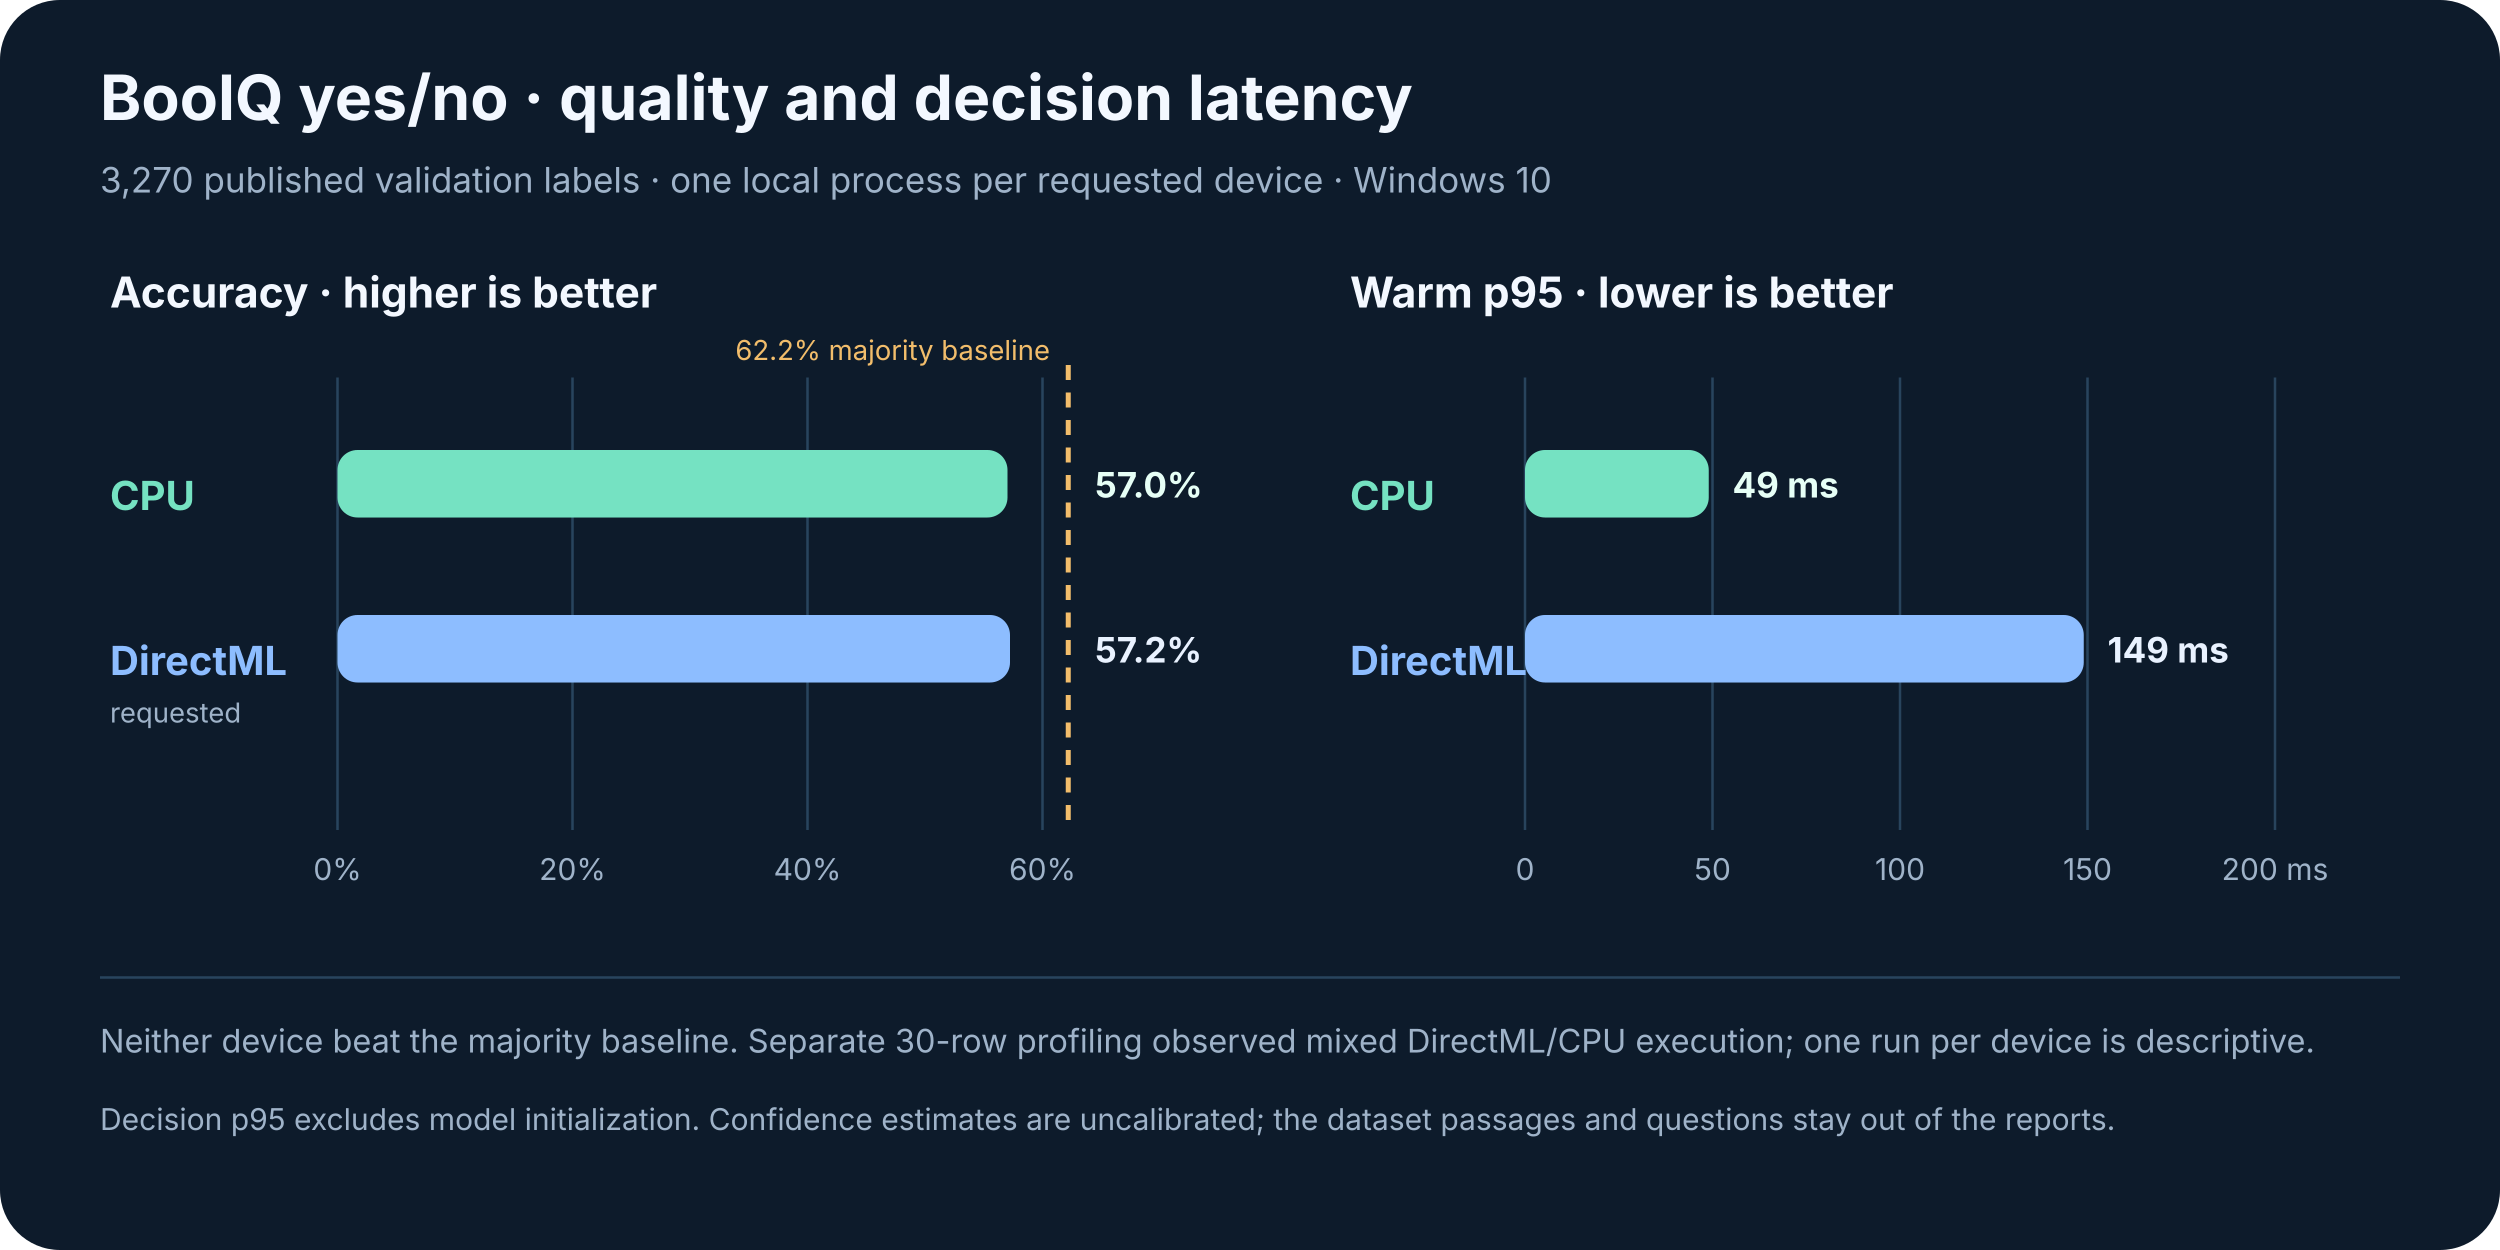
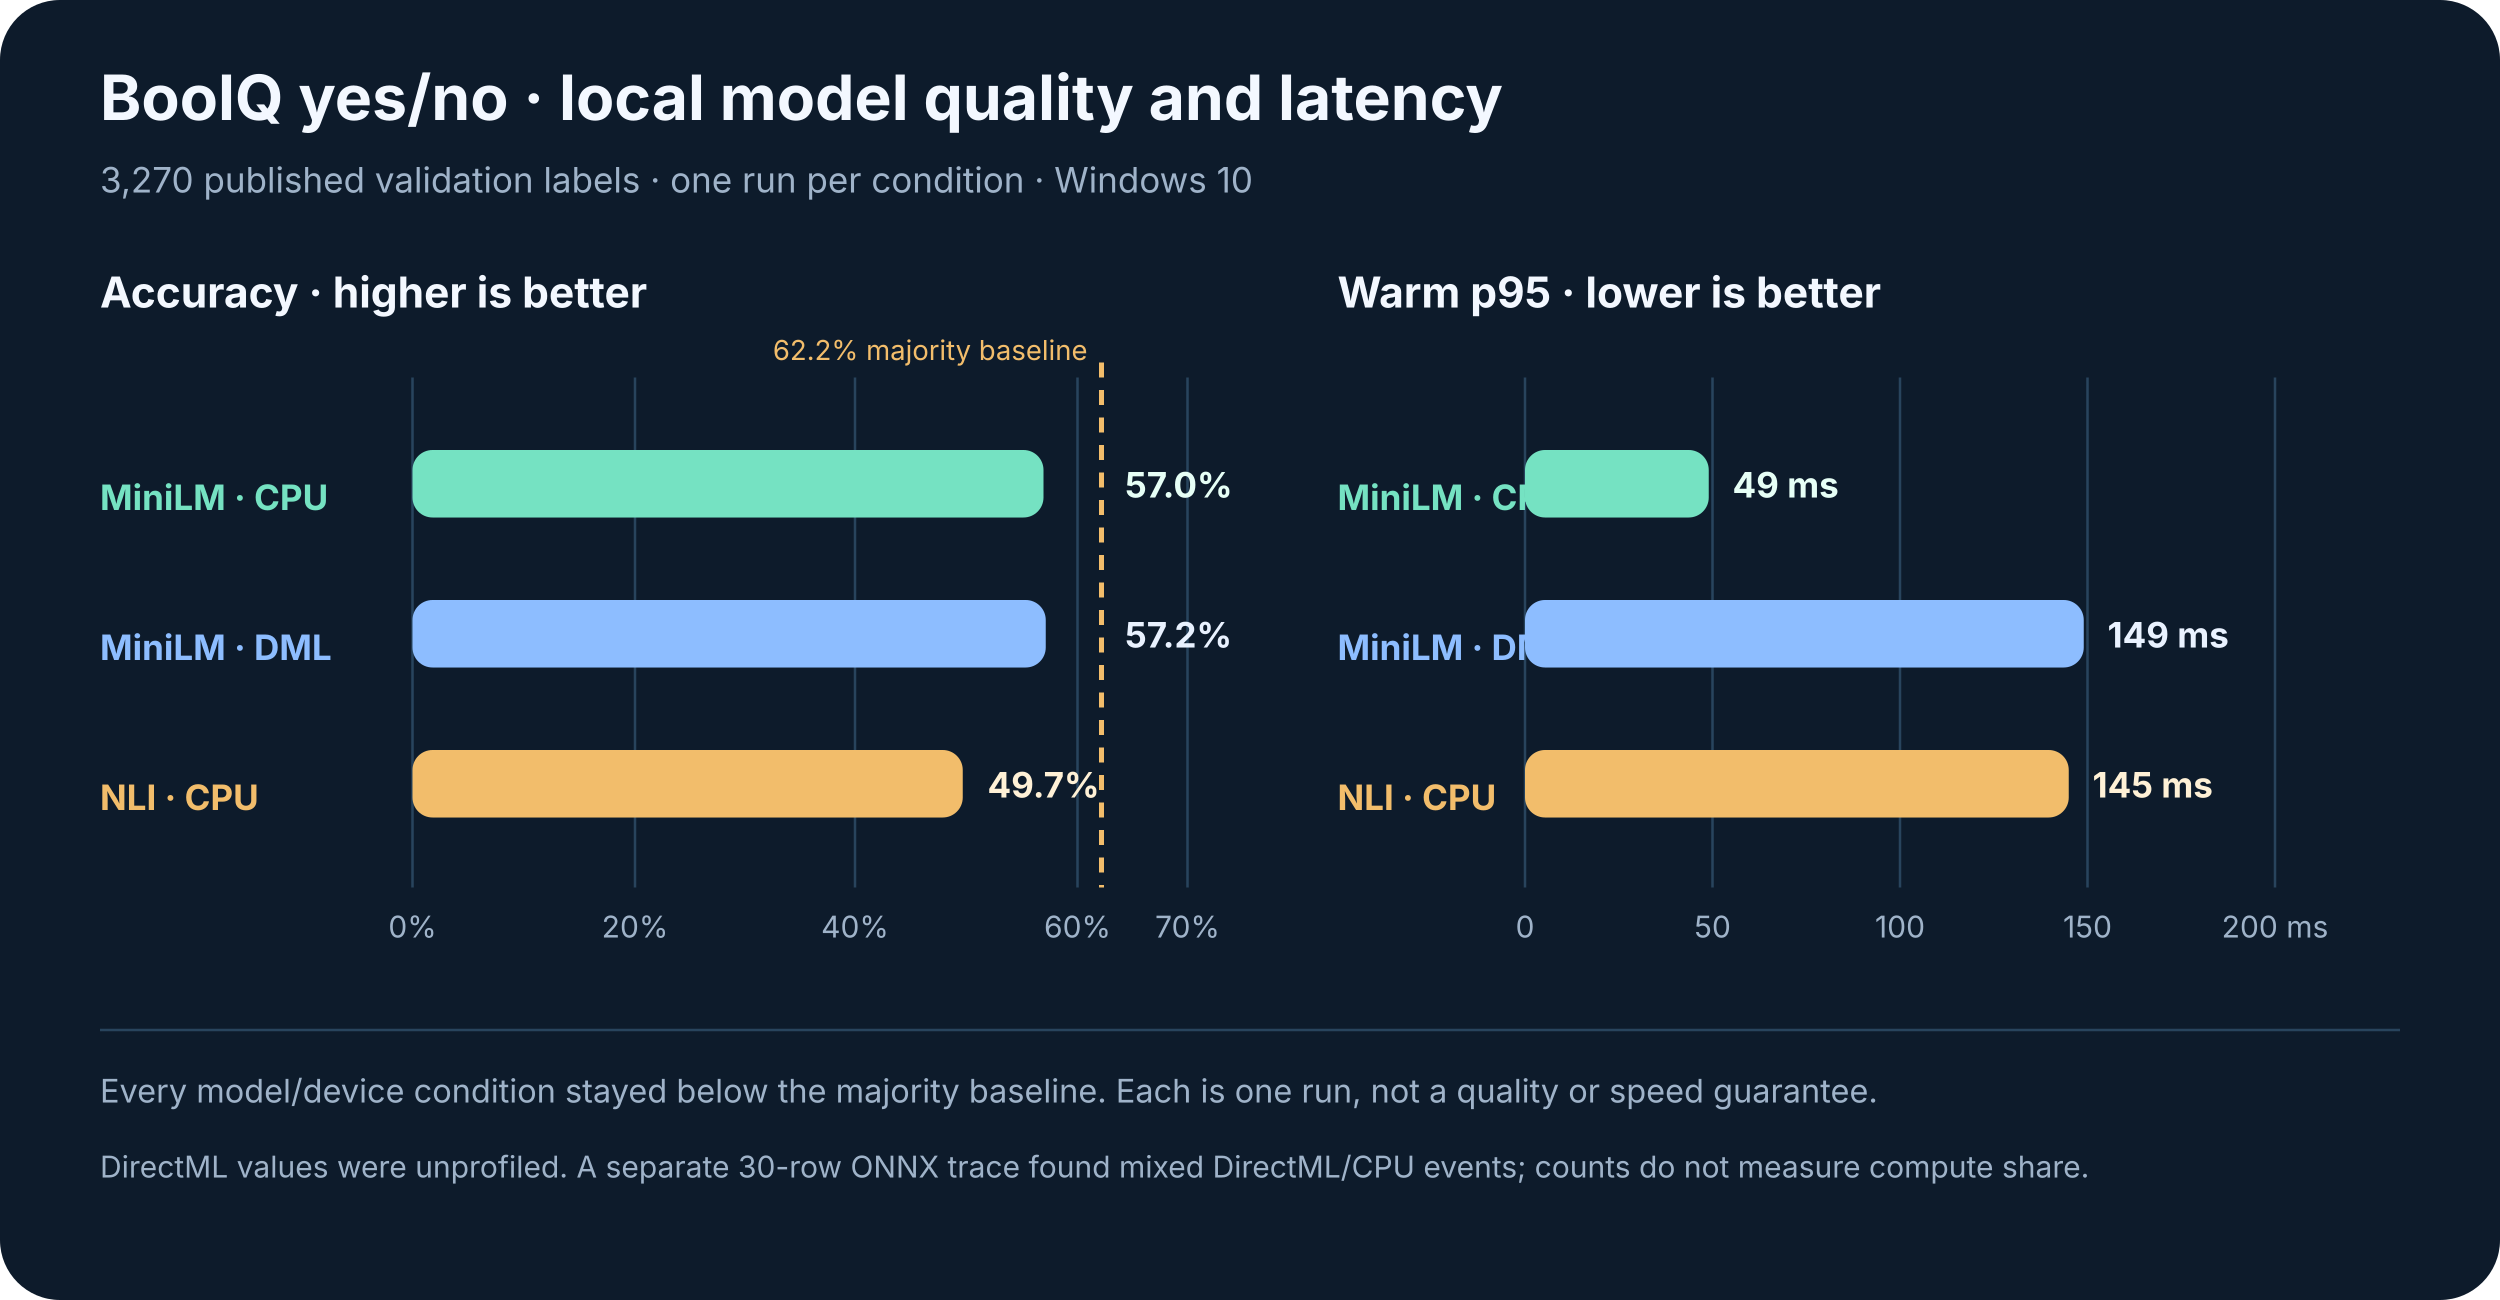
- <svg xmlns="http://www.w3.org/2000/svg" viewBox="0 0 1000 500" role="img" aria-labelledby="title description">
-   <rect width="1000" height="500" rx="24" fill="#0d1b2b" />
-   <text x="40" y="48" fill="#f3f8ff" font-family="Inter,Segoe UI,Arial,sans-serif" font-size="25" font-weight="700">BoolQ yes/no · quality and decision latency</text>
-   <text x="40" y="77" fill="#9fb3c9" font-family="Inter,Segoe UI,Arial,sans-serif" font-size="14">3,270 published validation labels · one local process per requested device · Windows 10</text>
-   <text x="44" y="123" fill="#f3f8ff" font-family="Inter,Segoe UI,Arial,sans-serif" font-size="17" font-weight="700">Accuracy · higher is better</text>
-   <text x="540" y="123" fill="#f3f8ff" font-family="Inter,Segoe UI,Arial,sans-serif" font-size="17" font-weight="700">Warm p95 · lower is better</text>
+ <svg xmlns="http://www.w3.org/2000/svg" viewBox="0 0 1000 520" role="img" aria-labelledby="title description">
+   <rect width="1000" height="520" rx="24" fill="#0d1b2b" />
+   <text x="40" y="48" fill="#f3f8ff" font-family="Inter,Segoe UI,Arial,sans-serif" font-size="25" font-weight="700">BoolQ yes/no · local model quality and latency</text>
+   <text x="40" y="77" fill="#9fb3c9" font-family="Inter,Segoe UI,Arial,sans-serif" font-size="14">3,270 published validation labels · one run per condition · Windows 10</text>
+   <text x="40" y="123" fill="#f3f8ff" font-family="Inter,Segoe UI,Arial,sans-serif" font-size="17" font-weight="700">Accuracy · higher is better</text>
+   <text x="535" y="123" fill="#f3f8ff" font-family="Inter,Segoe UI,Arial,sans-serif" font-size="17" font-weight="700">Warm p95 · lower is better</text>
  <g stroke="#28445d" stroke-width="1">
-     <line x1="135" y1="151" x2="135" y2="332" />
-     <line x1="229" y1="151" x2="229" y2="332" />
-     <line x1="323" y1="151" x2="323" y2="332" />
-     <line x1="417" y1="151" x2="417" y2="332" />
-     <line x1="610" y1="151" x2="610" y2="332" />
-     <line x1="685" y1="151" x2="685" y2="332" />
-     <line x1="760" y1="151" x2="760" y2="332" />
-     <line x1="835" y1="151" x2="835" y2="332" />
-     <line x1="910" y1="151" x2="910" y2="332" />
+     <line x1="165" y1="151" x2="165" y2="355" />
+     <line x1="254" y1="151" x2="254" y2="355" />
+     <line x1="342" y1="151" x2="342" y2="355" />
+     <line x1="431" y1="151" x2="431" y2="355" />
+     <line x1="475" y1="151" x2="475" y2="355" />
+     <line x1="610" y1="151" x2="610" y2="355" />
+     <line x1="685" y1="151" x2="685" y2="355" />
+     <line x1="760" y1="151" x2="760" y2="355" />
+     <line x1="835" y1="151" x2="835" y2="355" />
+     <line x1="910" y1="151" x2="910" y2="355" />
  </g>
  <g fill="#9fb3c9" font-family="Inter,Segoe UI,Arial,sans-serif" font-size="12" text-anchor="middle">
-     <text x="135" y="352">0%</text>
-     <text x="229" y="352">20%</text>
-     <text x="323" y="352">40%</text>
-     <text x="417" y="352">60%</text>
-     <text x="610" y="352">0</text>
-     <text x="685" y="352">50</text>
-     <text x="760" y="352">100</text>
-     <text x="835" y="352">150</text>
-     <text x="910" y="352">200 ms</text>
+     <text x="165" y="375">0%</text>
+     <text x="254" y="375">20%</text>
+     <text x="342" y="375">40%</text>
+     <text x="431" y="375">60%</text>
+     <text x="475" y="375">70%</text>
+     <text x="610" y="375">0</text>
+     <text x="685" y="375">50</text>
+     <text x="760" y="375">100</text>
+     <text x="835" y="375">150</text>
+     <text x="910" y="375">200 ms</text>
  </g>
-   <line x1="427.3" y1="146" x2="427.3" y2="332" stroke="#f2bd6b" stroke-width="2" stroke-dasharray="6 5" />
-   <text x="420" y="144" fill="#f2bd6b" font-family="Inter,Segoe UI,Arial,sans-serif" font-size="11" text-anchor="end">62.2% majority baseline</text>
+   <line x1="440.6" y1="145" x2="440.6" y2="355" stroke="#f2bd6b" stroke-width="2" stroke-dasharray="6 5" />
+   <text x="435" y="144" fill="#f2bd6b" font-family="Inter,Segoe UI,Arial,sans-serif" font-size="11" text-anchor="end">62.2% majority baseline</text>
  <g font-family="Inter,Segoe UI,Arial,sans-serif">
-     <text x="44" y="204" fill="#75e2c2" font-size="16" font-weight="700">CPU</text>
-     <text x="44" y="270" fill="#8dbdff" font-size="16" font-weight="700">DirectML</text>
-     <text x="44" y="289" fill="#9fb3c9" font-size="11">requested</text>
-     <rect x="135" y="180" width="268.0" height="27" rx="8" fill="#75e2c2" />
-     <rect x="135" y="246" width="269.0" height="27" rx="8" fill="#8dbdff" />
-     <text x="438" y="199" fill="#e6fff6" font-size="14" font-weight="700">57.0%</text>
-     <text x="438" y="265" fill="#e9f2ff" font-size="14" font-weight="700">57.2%</text>
-     <text x="540" y="204" fill="#75e2c2" font-size="16" font-weight="700">CPU</text>
-     <text x="540" y="270" fill="#8dbdff" font-size="16" font-weight="700">DirectML</text>
+     <text x="40" y="204" fill="#75e2c2" font-size="14" font-weight="700">MiniLM · CPU</text>
+     <text x="40" y="264" fill="#8dbdff" font-size="14" font-weight="700">MiniLM · DML</text>
+     <text x="40" y="324" fill="#f2bd6b" font-size="14" font-weight="700">NLI · CPU</text>
+     <rect x="165" y="180" width="252.4" height="27" rx="8" fill="#75e2c2" />
+     <rect x="165" y="240" width="253.3" height="27" rx="8" fill="#8dbdff" />
+     <rect x="165" y="300" width="220.1" height="27" rx="8" fill="#f2bd6b" />
+     <text x="450" y="199" fill="#e6fff6" font-size="14" font-weight="700">57.0%</text>
+     <text x="450" y="259" fill="#e9f2ff" font-size="14" font-weight="700">57.2%</text>
+     <text x="395" y="319" fill="#fff1d6" font-size="14" font-weight="700">49.7%</text>
+     <text x="535" y="204" fill="#75e2c2" font-size="14" font-weight="700">MiniLM · CPU</text>
+     <text x="535" y="264" fill="#8dbdff" font-size="14" font-weight="700">MiniLM · DML</text>
+     <text x="535" y="324" fill="#f2bd6b" font-size="14" font-weight="700">NLI · CPU</text>
    <rect x="610" y="180" width="73.5" height="27" rx="8" fill="#75e2c2" />
-     <rect x="610" y="246" width="223.5" height="27" rx="8" fill="#8dbdff" />
+     <rect x="610" y="240" width="223.5" height="27" rx="8" fill="#8dbdff" />
+     <rect x="610" y="300" width="217.5" height="27" rx="8" fill="#f2bd6b" />
    <text x="693" y="199" fill="#e6fff6" font-size="14" font-weight="700">49 ms</text>
-     <text x="843" y="265" fill="#e9f2ff" font-size="14" font-weight="700">149 ms</text>
+     <text x="843" y="259" fill="#e9f2ff" font-size="14" font-weight="700">149 ms</text>
+     <text x="837" y="319" fill="#fff1d6" font-size="14" font-weight="700">145 ms</text>
  </g>
-   <line x1="40" y1="391" x2="960" y2="391" stroke="#28445d" />
-   <text x="40" y="421" fill="#9fb3c9" font-family="Inter,Segoe UI,Arial,sans-serif" font-size="13">Neither device beat the majority baseline. Separate 30-row profiling observed mixed DirectML/CPU execution; one run per device is descriptive.</text>
-   <text x="40" y="452" fill="#9fb3c9" font-family="Inter,Segoe UI,Arial,sans-serif" font-size="12">Decision p95 excludes model initialization. Confidence estimates are uncalibrated; the dataset passages and questions stay out of the reports.</text>
+   <line x1="40" y1="412" x2="960" y2="412" stroke="#28445d" />
+   <text x="40" y="441" fill="#9fb3c9" font-family="Inter,Segoe UI,Arial,sans-serif" font-size="13">Every model/device condition stayed below the majority baseline. Each is one run, not a quality or speed guarantee.</text>
+   <text x="40" y="471" fill="#9fb3c9" font-family="Inter,Segoe UI,Arial,sans-serif" font-size="12">DirectML values were unprofiled. A separate 30-row ONNX trace found mixed DirectML/CPU events; counts do not measure compute share.</text>
</svg>
